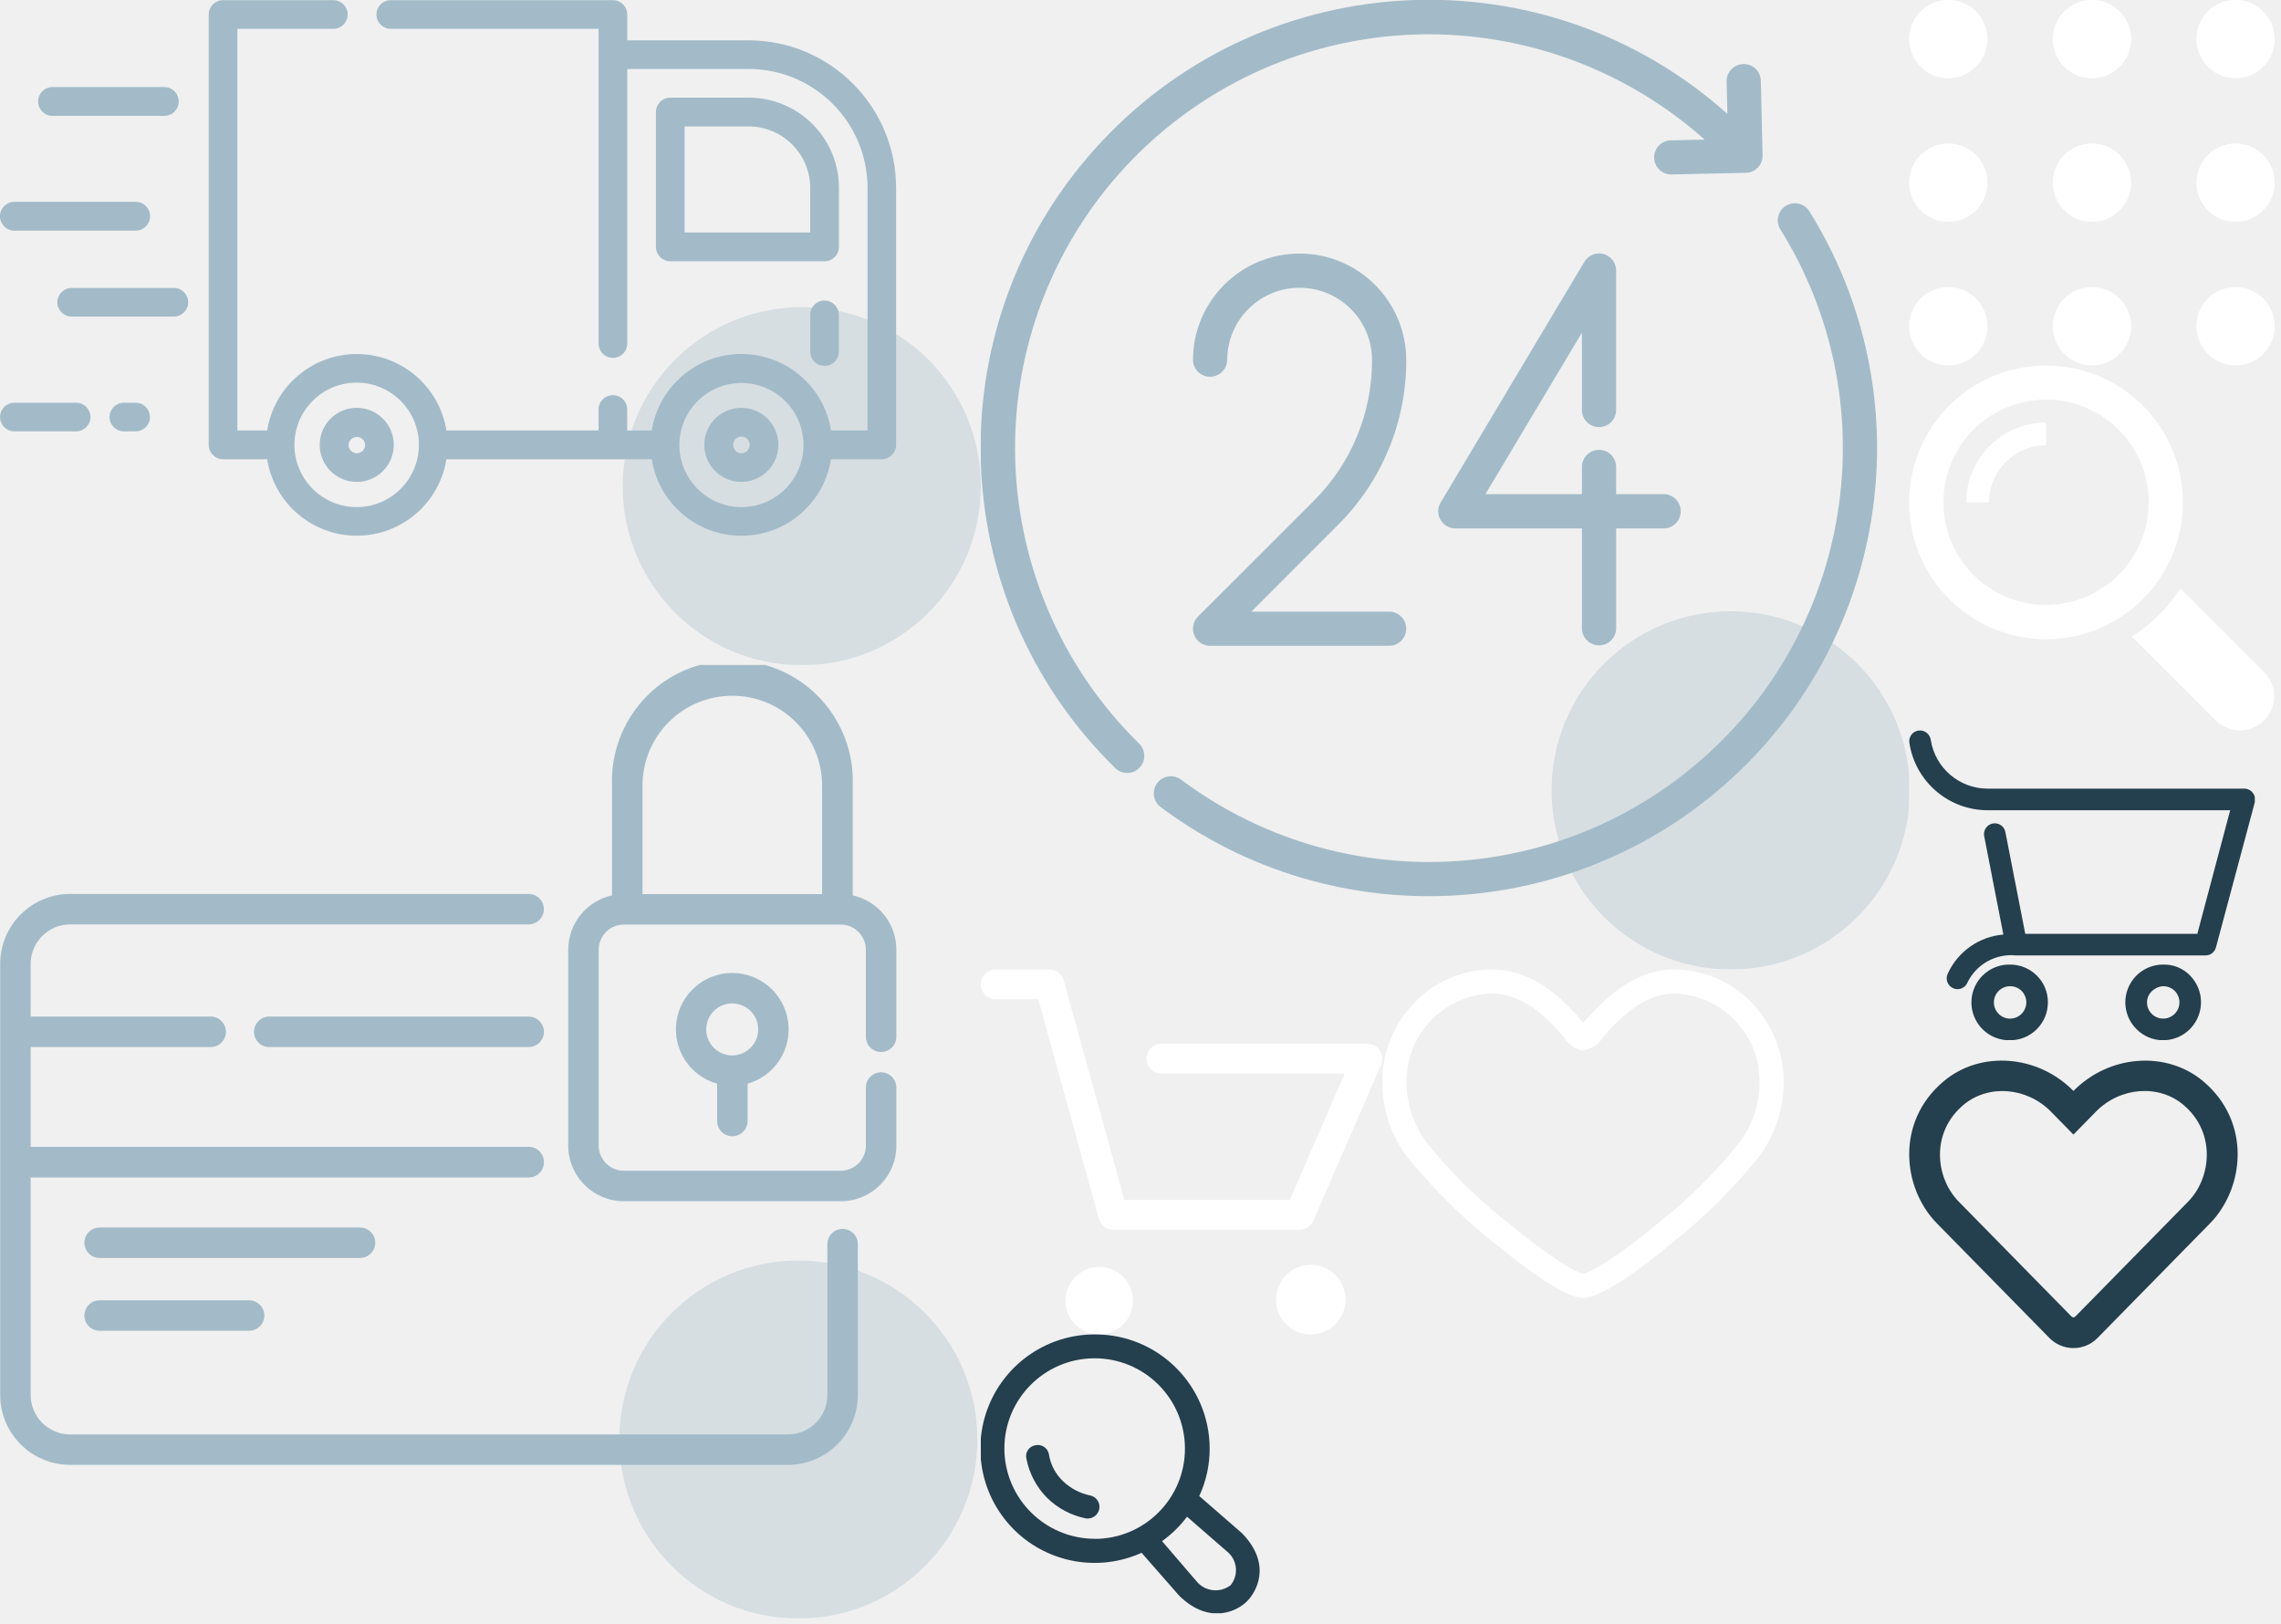
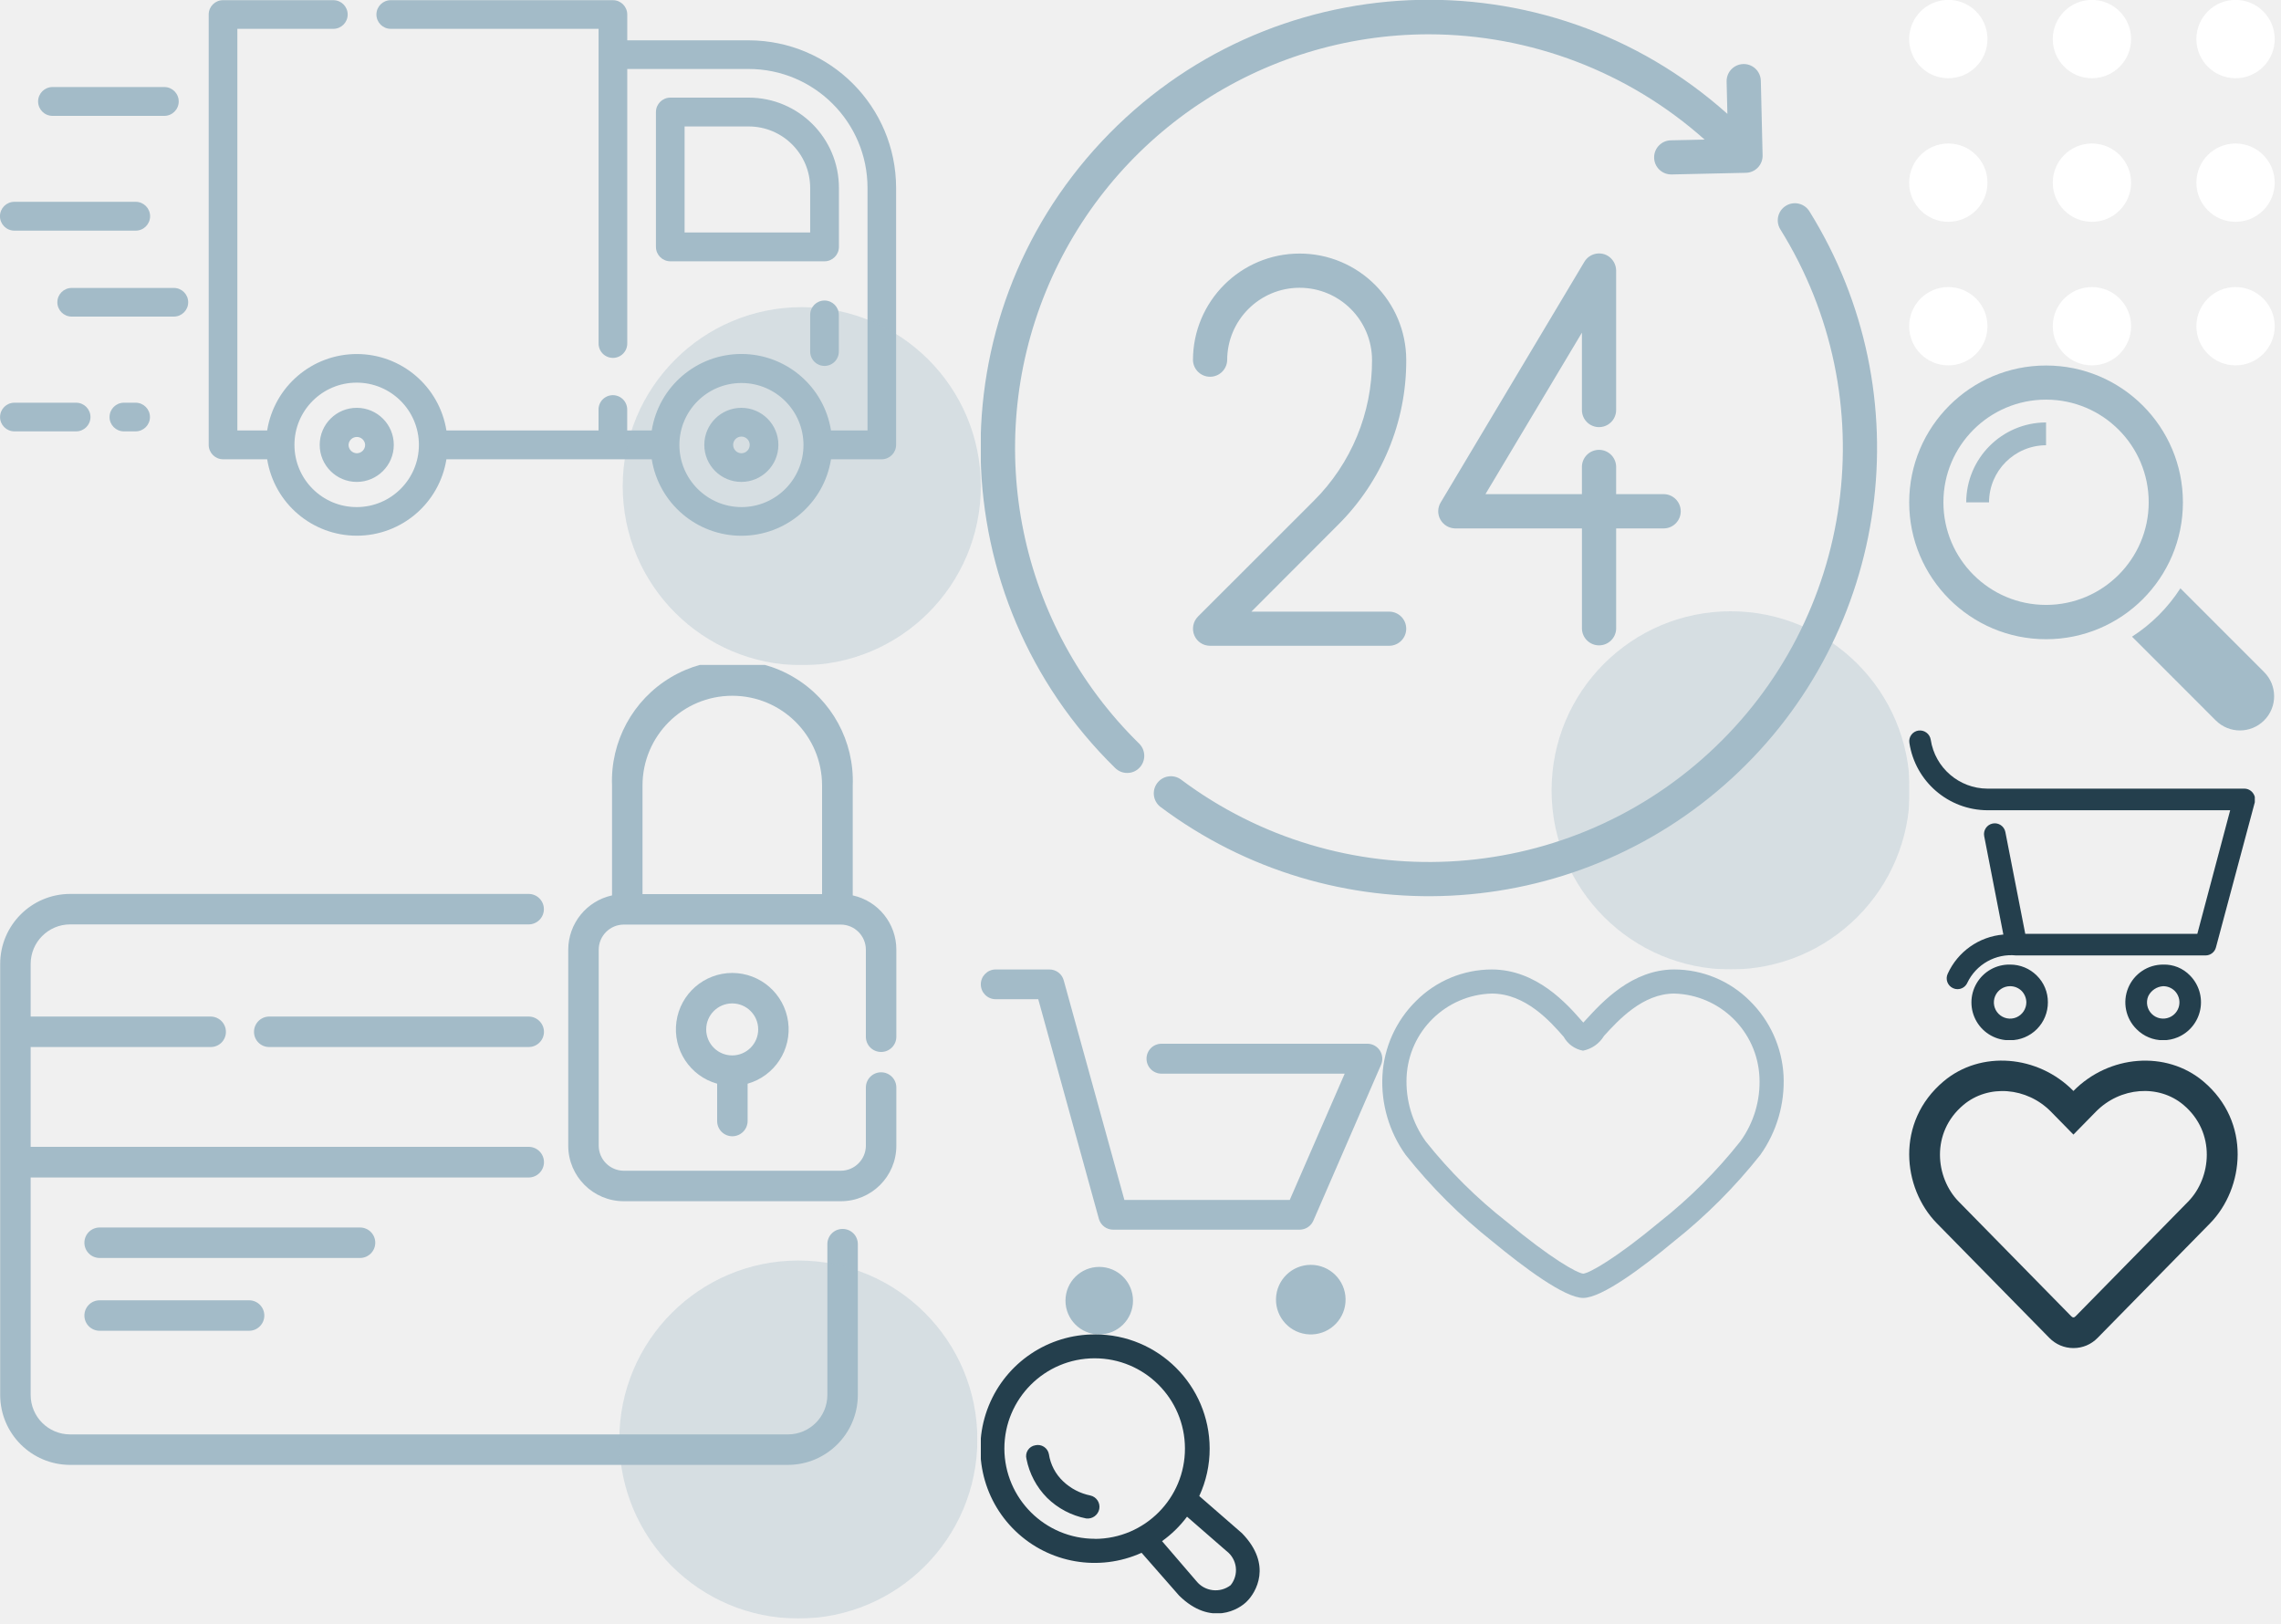
<svg xmlns="http://www.w3.org/2000/svg" width="125" height="89" viewBox="0 0 125 89">
  <view id="delivery" viewBox="0 0 53.75 36.44" />
  <svg id="aГруппа_2" data-name="Группа 2" width="53.75" height="36.44" viewBox="0 0 53.75 36.44">
    <defs>
      <style>.acls-1,.acls-2{fill:#a3bbc8}.acls-1{fill-rule:evenodd}.acls-2{opacity:.34}</style>
    </defs>
    <path id="adelivery-truck" class="acls-1" d="M812.816 1025.33h-6.126a.79.79 0 000 1.58h6.126a.79.79 0 000-1.58zm.524 11.01h-5.6a.785.785 0 100 1.57h5.6a.785.785 0 100-1.57zm-2.094-4.72H804.6a.79.79 0 000 1.58h6.65a.79.79 0 00-.004-1.58zm0 11.01h-.646a.785.785 0 100 1.57h.644a.785.785 0 10.002-1.57zm-3.263 0H804.6a.785.785 0 100 1.57h3.387a.785.785 0 10-.004-1.57zm36.86-19.86h-6.657v-1.42a.784.784 0 00-.786-.78h-12.175a.785.785 0 100 1.57h11.39v17.22a.786.786 0 101.571 0v-15.02h6.657a6.519 6.519 0 016.509 6.52v13.29h-2a4.974 4.974 0 00-9.824 0h-1.345v-1.12a.786.786 0 10-1.571 0v1.12h-8.336a4.974 4.974 0 00-9.823 0h-1.634v-22.01h5.261a.785.785 0 100-1.57h-6.046a.783.783 0 00-.785.78v23.59a.791.791 0 00.785.79h2.419a4.974 4.974 0 009.823 0h11.252a4.974 4.974 0 009.824 0h2.782a.791.791 0 00.785-.79v-14.08a8.094 8.094 0 00-8.076-8.09zm-21.475 25.58a3.41 3.41 0 113.4-3.41 3.411 3.411 0 01-3.4 3.41zm21.075 0a3.411 3.411 0 01-3.4-3.41 3.4 3.4 0 113.4 3.41zm.4-22.44h-4.3a.791.791 0 00-.785.79v7.39a.791.791 0 00.785.79H849a.792.792 0 00.786-.79v-3.23a4.949 4.949 0 00-4.943-4.95zm3.367 7.39h-6.882v-5.81h3.515a3.371 3.371 0 013.367 3.37v2.44zm-24.842 9.61a2.03 2.03 0 102.024 2.03 2.029 2.029 0 00-2.024-2.03zm0 2.49a.46.46 0 01-.455-.46.455.455 0 01.909 0 .46.46 0 01-.454.46zm21.075-2.49a2.03 2.03 0 102.025 2.03 2.03 2.03 0 00-2.025-2.03zm0 2.49a.46.46 0 01-.454-.46.454.454 0 01.908 0 .46.46 0 01-.454.46zm4.552-8.37a.783.783 0 00-.785.78v1.99a.786.786 0 101.571 0v-1.99a.784.784 0 00-.781-.78z" transform="translate(-803.812 -1020.56)" />
    <circle class="acls-2" cx="43.938" cy="26.645" r="9.812" />
  </svg>
  <view id="payment" viewBox="0 36.44 53.56 52.25" />
  <svg id="bГруппа_3" data-name="Группа 3" width="53.56" height="52.25" viewBox="0 0 53.56 52.25" y="36.44">
    <defs>
      <style>.bcls-1,.bcls-2{fill:#a3bbc8}.bcls-1{fill-rule:evenodd}.bcls-2{opacity:.34}</style>
    </defs>
    <path id="bcredit-card" class="bcls-1" d="M1444.43 1042.32a.83.83 0 00-.84.83v8.27a2.164 2.164 0 01-2.16 2.16h-39.34a2.164 2.164 0 01-2.16-2.16v-11.92h27.29a.84.84 0 100-1.68h-27.29v-5.47h9.87a.828.828 0 00.83-.83.837.837 0 00-.83-.84h-9.87v-2.88a2.166 2.166 0 012.16-2.17h25.13a.835.835 0 100-1.67h-25.13a3.839 3.839 0 00-3.83 3.84v23.62a3.837 3.837 0 003.83 3.83h39.34a3.837 3.837 0 003.83-3.83v-8.27a.828.828 0 00-.83-.83zm-17.21-11.64H1413a.837.837 0 00-.83.84.828.828 0 00.83.83h14.22a.837.837 0 00.84-.83.845.845 0 00-.84-.84zm-9.24 11.56h-14.27a.835.835 0 000 1.67h14.27a.835.835 0 100-1.67zm-6.08 3.99h-8.19a.835.835 0 000 1.67h8.19a.835.835 0 000-1.67zm34.63-13.61a.832.832 0 00.84-.84v-4.77a3.038 3.038 0 00-2.39-2.97v-6.02a6.6 6.6 0 10-13.19 0v6.02a3.053 3.053 0 00-2.4 2.97v10.75a3.045 3.045 0 003.04 3.04h11.9a3.039 3.039 0 003.04-3.04v-3.19a.835.835 0 00-1.67 0v3.19a1.379 1.379 0 01-1.37 1.37h-11.9a1.379 1.379 0 01-1.37-1.37v-10.75a1.379 1.379 0 011.37-1.37h11.9a1.379 1.379 0 011.37 1.37v4.77a.83.83 0 00.83.84zm-3.23-8.65h-9.84v-5.95a4.92 4.92 0 119.84 0v5.95zm-4.92 4.32a3.092 3.092 0 00-.83 6.07v2.04a.83.83 0 00.83.84.839.839 0 00.84-.84v-2.04a3.094 3.094 0 00-.84-6.07zm0 4.52a1.425 1.425 0 111.42-1.43 1.428 1.428 0 01-1.42 1.43z" transform="translate(-1398.25 -1011.41)" />
    <circle class="bcls-2" cx="43.75" cy="42.45" r="9.81" />
  </svg>
  <view id="product-cart" viewBox="53.75 53.13 22 20" />
  <svg width="22" height="20" viewBox="0 0 22 20" x="53.75" y="53.13">
-     <path fill="#fff" fill-rule="evenodd" d="M.814 1.63h2.333L6.47 13.67a.812.812 0 00.787.59h10.214a.821.821 0 00.746-.48l3.717-8.56a.836.836 0 00-.068-.78.813.813 0 00-.678-.37H9.9a.82.82 0 000 1.64h10.04l-3.011 6.92H7.867L4.544.6a.808.808 0 00-.787-.6H.814a.815.815 0 000 1.63zM6.484 20a1.85 1.85 0 10-1.845-1.85A1.85 1.85 0 006.484 20zm11.53 0h.135a1.907 1.907 0 10-.135 0z" />
+     <defs>
+       <style>.ccls-1{fill:#a3bbc8;fill-rule:evenodd}</style>
+     </defs>
+     <path id="cForma_1" data-name="Forma 1" class="ccls-1" d="M800.814 1564.63h2.333l3.323 12.04a.812.812 0 00.787.59h10.214a.821.821 0 00.746-.48l3.717-8.56a.836.836 0 00-.068-.78.813.813 0 00-.678-.37H809.9a.82.82 0 000 1.64h10.04l-3.011 6.92h-9.062l-3.323-12.03a.808.808 0 00-.787-.6h-2.943a.815.815 0 000 1.63zm5.67 18.37a1.85 1.85 0 10-1.845-1.85 1.85 1.85 0 001.845 1.85zm11.53 0h.135a1.907 1.907 0 10-.135 0z" transform="translate(-800 -1563)" />
  </svg>
  <view id="product-like" viewBox="75.75 53.13 22 18" />
  <svg width="22" height="18" viewBox="0 0 22 18" x="75.75" y="53.13">
-     <path fill="#fff" fill-rule="evenodd" d="M21.99 5.82a6.208 6.208 0 00-1.849-4.1A5.871 5.871 0 0016 0c-2.311 0-3.948 1.78-4.827 2.74a2.156 2.156 0 01-.156.17l-.083-.09C10.134 1.9 8.458 0 5.996 0a5.873 5.873 0 00-4.139 1.72 6.208 6.208 0 00-1.849 4.1 6.845 6.845 0 001.271 4.34 29.307 29.307 0 004.763 4.75C7.747 16.32 9.992 18 11.007 18c1.032 0 3.269-1.68 4.965-3.09a29.234 29.234 0 004.746-4.75 6.935 6.935 0 001.272-4.34zm-2.376 3.61a27 27 0 01-4.431 4.42c-2.406 2-3.831 2.79-4.172 2.82-.342-.03-1.77-.83-4.188-2.84a26.78 26.78 0 01-4.437-4.4 5.6 5.6 0 01-1.054-3.54 4.807 4.807 0 014.666-4.57c1.863 0 3.216 1.54 3.943 2.37A1.52 1.52 0 0011 4.45a1.731 1.731 0 001.151-.81c.794-.87 2.122-2.32 3.851-2.32a4.807 4.807 0 014.666 4.57 5.528 5.528 0 01-1.054 3.54z" />
+     <defs>
+       <style>.dcls-1{fill:#a3bbc8;fill-rule:evenodd}</style>
+     </defs>
+     <path id="dForma_1" data-name="Forma 1" class="dcls-1" d="M882.99 1569.82a6.208 6.208 0 00-1.849-4.1A5.871 5.871 0 00877 1564c-2.311 0-3.948 1.78-4.827 2.74a2.156 2.156 0 01-.156.17l-.083-.09c-.8-.92-2.476-2.82-4.938-2.82a5.873 5.873 0 00-4.139 1.72 6.208 6.208 0 00-1.849 4.1 6.845 6.845 0 001.271 4.34 29.307 29.307 0 004.763 4.75c1.705 1.41 3.95 3.09 4.965 3.09 1.032 0 3.269-1.68 4.965-3.09a29.234 29.234 0 004.746-4.75 6.935 6.935 0 001.272-4.34zm-2.376 3.61a27 27 0 01-4.431 4.42c-2.406 2-3.831 2.79-4.172 2.82-.342-.03-1.77-.83-4.188-2.84a26.78 26.78 0 01-4.437-4.4 5.6 5.6 0 01-1.054-3.54 4.807 4.807 0 014.666-4.57c1.863 0 3.216 1.54 3.943 2.37a1.52 1.52 0 001.059.76 1.731 1.731 0 001.151-.81c.794-.87 2.122-2.32 3.851-2.32a4.807 4.807 0 014.666 4.57 5.528 5.528 0 01-1.054 3.54z" transform="translate(-861 -1564)" />
  </svg>
  <view id="product-search" viewBox="104.625 20.031 20 20" />
  <svg width="20" height="20" viewBox="0 0 20 20" x="104.625" y="20.031">
-     <path fill="#fff" fill-rule="evenodd" d="M19.45 16.8l-4.588-4.59a8.827 8.827 0 01-2.651 2.65l4.588 4.59a1.874 1.874 0 002.651-2.65zM15 7.5A7.5 7.5 0 107.5 15 7.5 7.5 0 0015 7.5zm-7.5 5.62a5.625 5.625 0 115.625-5.62A5.628 5.628 0 017.5 13.12zM3.125 7.5h1.25A3.135 3.135 0 017.5 4.37V3.12A4.386 4.386 0 003.125 7.5z" />
+     <defs>
+       <style>.ecls-1{fill:#a3bbc8;fill-rule:evenodd}</style>
+     </defs>
+     <path id="eForma_1" data-name="Forma 1" class="ecls-1" d="M759.45 1579.8l-4.588-4.59a8.827 8.827 0 01-2.651 2.65l4.588 4.59a1.874 1.874 0 002.651-2.65zm-4.45-9.3a7.5 7.5 0 10-7.5 7.5 7.5 7.5 0 007.5-7.5zm-7.5 5.62a5.625 5.625 0 115.625-5.62 5.628 5.628 0 01-5.625 5.62zm-4.375-5.62h1.25a3.135 3.135 0 013.125-3.13v-1.25a4.386 4.386 0 00-4.375 4.38z" transform="translate(-740 -1563)" />
  </svg>
  <view id="support" viewBox="53.75 0 50.875 53.13" />
  <svg id="fГруппа_1" data-name="Группа 1" width="50.875" height="53.13" viewBox="0 0 50.875 53.13" x="53.75">
    <defs>
      <style>.fcls-1,.fcls-2{fill:#a3bbc8;fill-rule:evenodd}.fcls-1{opacity:.34}</style>
    </defs>
    <path class="fcls-1" d="M263.984 1044.59a9.815 9.815 0 11-9.8 9.82 9.811 9.811 0 019.8-9.82z" transform="translate(-222.906 -1011.09)" />
    <path class="fcls-2" d="M268.312 1022.67a.937.937 0 00-1.592.99 22.684 22.684 0 01-32.86 30.14.938.938 0 00-1.125 1.5 24.559 24.559 0 0035.577-32.63zm-23.03 21.94h-7.55l4.743-4.75a12.68 12.68 0 003.744-9.03 5.844 5.844 0 10-11.688 0 .938.938 0 001.875 0 3.969 3.969 0 117.938 0 10.836 10.836 0 01-3.195 7.71l-6.344 6.34a.949.949 0 00-.2 1.03.93.93 0 00.866.57h9.813a.935.935 0 10-.002-1.87zm15.039-6.44h-2.6v-1.52a.938.938 0 00-1.875 0v1.52h-5.286l5.286-8.85v4.21a.938.938 0 101.875 0v-7.62a.957.957 0 00-.456-.8.94.94 0 00-1.286.33l-7.875 13.19a.933.933 0 00-.011.94.951.951 0 00.816.48h6.938v5.5a.938.938 0 001.875 0v-5.5h2.6a.94.94 0 00-.001-1.88zm5.33-22.63a.938.938 0 10-1.875.04l.042 1.75a24.556 24.556 0 00-33.549 35.85.93.93 0 00.656.27.92.92 0 00.669-.28.942.942 0 00-.013-1.33 22.679 22.679 0 0115.882-38.87 22.745 22.745 0 0115.107 5.77l-1.843.04a.935.935 0 00.022 1.87h.023l4.06-.09a.934.934 0 00.915-.96z" transform="translate(-222.906 -1011.09)" />
  </svg>
  <view id="user-cart" viewBox="104.625 40.031 18.94 16.969" />
  <svg width="18.94" height="16.969" viewBox="0 0 18.94 16.969" x="104.625" y="40.031">
    <defs>
      <style>.gcls-1{fill:#243f4d;fill-rule:evenodd}</style>
    </defs>
    <path class="gcls-1" d="M5.53 16.978a2.074 2.074 0 110-4.147 2.056 2.056 0 011.46.6 2.03 2.03 0 01.61 1.466 2.071 2.071 0 01-2.07 2.081zm0-2.963a.889.889 0 10.34 1.71.9.9 0 00.55-.824.92.92 0 00-.26-.629.9.9 0 00-.63-.257zm8.39 2.963a2.045 2.045 0 01-1.46-.607 2.068 2.068 0 011.46-3.54 1.953 1.953 0 011.47.6 2.085 2.085 0 01-.67 3.383 2.093 2.093 0 01-.8.164zm0-2.963a.978.978 0 00-.82.548.887.887 0 001.16 1.161.891.891 0 00.29-1.452.9.9 0 00-.63-.257zm-11.27.164a.562.562 0 01-.25-.056.59.59 0 01-.29-.787 3.686 3.686 0 013.05-2.151L4.11 5.794a.591.591 0 111.16-.228l1.09 5.578h9.43l1.8-6.771H4.29A4.346 4.346 0 01.01.68.587.587 0 01.5.007a.6.6 0 01.68.5 3.159 3.159 0 003.11 2.682h14.07a.582.582 0 01.47.232.594.594 0 01.11.513l-2.13 7.956a.59.59 0 01-.57.44H5.88a.03.03 0 00-.02 0 2.66 2.66 0 00-2.68 1.51.586.586 0 01-.53.338z" />
  </svg>
  <view id="user-items" viewBox="104.625 0 20.03 20.031" />
  <svg width="20.03" height="20.031" viewBox="0 0 20.03 20.031" x="104.625">
    <defs>
      <style>.hcls-1{fill:#fff;fill-rule:evenodd}</style>
    </defs>
    <path class="hcls-1" d="M2.15 4.287a2.146 2.146 0 112.14-2.145 2.145 2.145 0 01-2.14 2.145zm0 7.869a2.146 2.146 0 112.14-2.147 2.146 2.146 0 01-2.14 2.147zm0 7.868a2.146 2.146 0 112.14-2.146 2.145 2.145 0 01-2.14 2.146zm7.86-15.737a2.146 2.146 0 112.15-2.145 2.143 2.143 0 01-2.15 2.145zm0 7.869a2.146 2.146 0 112.15-2.147 2.144 2.144 0 01-2.15 2.147zm0 7.868a2.146 2.146 0 112.15-2.146 2.143 2.143 0 01-2.15 2.146zm7.87-15.737a2.146 2.146 0 112.15-2.145 2.143 2.143 0 01-2.15 2.145zm0 7.869a2.146 2.146 0 112.15-2.147 2.144 2.144 0 01-2.15 2.147zm0 7.868a2.146 2.146 0 112.15-2.146 2.143 2.143 0 01-2.15 2.146z" />
  </svg>
  <view id="user-like" viewBox="104.625 57 18 18" />
  <svg width="18" height="18" aria-hidden="true" data-prefix="far" data-icon="heart" class="isvg-inline--fa ifa-heart ifa-w-16" viewBox="0 0 512 512" x="104.625" y="57">
    <path fill="#243f4d" d="M458.4 64.3C400.6 15.7 311.3 23 256 79.3 200.7 23 111.4 15.6 53.6 64.3-21.6 127.6-10.6 230.8 43 285.5l175.4 178.7c10 10.2 23.4 15.9 37.6 15.9 14.3 0 27.6-5.6 37.6-15.8L469 285.6c53.5-54.7 64.7-157.9-10.6-221.3zm-23.6 187.5L259.4 430.5c-2.4 2.4-4.4 2.4-6.8 0L77.2 251.8c-36.5-37.2-43.9-107.6 7.3-150.7 38.9-32.7 98.9-27.8 136.5 10.5l35 35.7 35-35.7c37.8-38.5 97.8-43.2 136.5-10.6 51.1 43.1 43.5 113.9 7.3 150.8z" />
  </svg>
  <view id="user-search" viewBox="53.75 73.13 15.28 15.281" />
  <svg width="15.28" height="15.281" viewBox="0 0 15.28 15.281" x="53.75" y="73.13">
    <defs>
      <style>.jcls-1{fill:#243f4d;fill-rule:evenodd}</style>
    </defs>
    <path id="jicon" class="jcls-1" d="M1547.7 72.076a.617.617 0 01.75.485 2.583 2.583 0 00.78 1.489 3.036 3.036 0 001.49.777.636.636 0 01.49.743.649.649 0 01-.72.515 4.21 4.21 0 01-2.14-1.13 4.164 4.164 0 01-1.13-2.136.6.6 0 01.48-.743zm3.28-6.076a6.267 6.267 0 016.28 6.257 6.136 6.136 0 01-.57 2.6l2.34 2.036c1.7 1.746.74 3.266.29 3.717-.42.454-1.99 1.414-3.73-.292l-2.06-2.35A6.261 6.261 0 111550.98 66zm5.55 13.517a1.352 1.352 0 001.88.226 1.313 1.313 0 00-.23-1.874l-2.16-1.88a6.236 6.236 0 01-1.37 1.34zm-5.55-2.312a4.948 4.948 0 10-4.97-4.948 4.963 4.963 0 004.97 4.943z" transform="translate(-1544.72 -66)" />
  </svg>
</svg>
